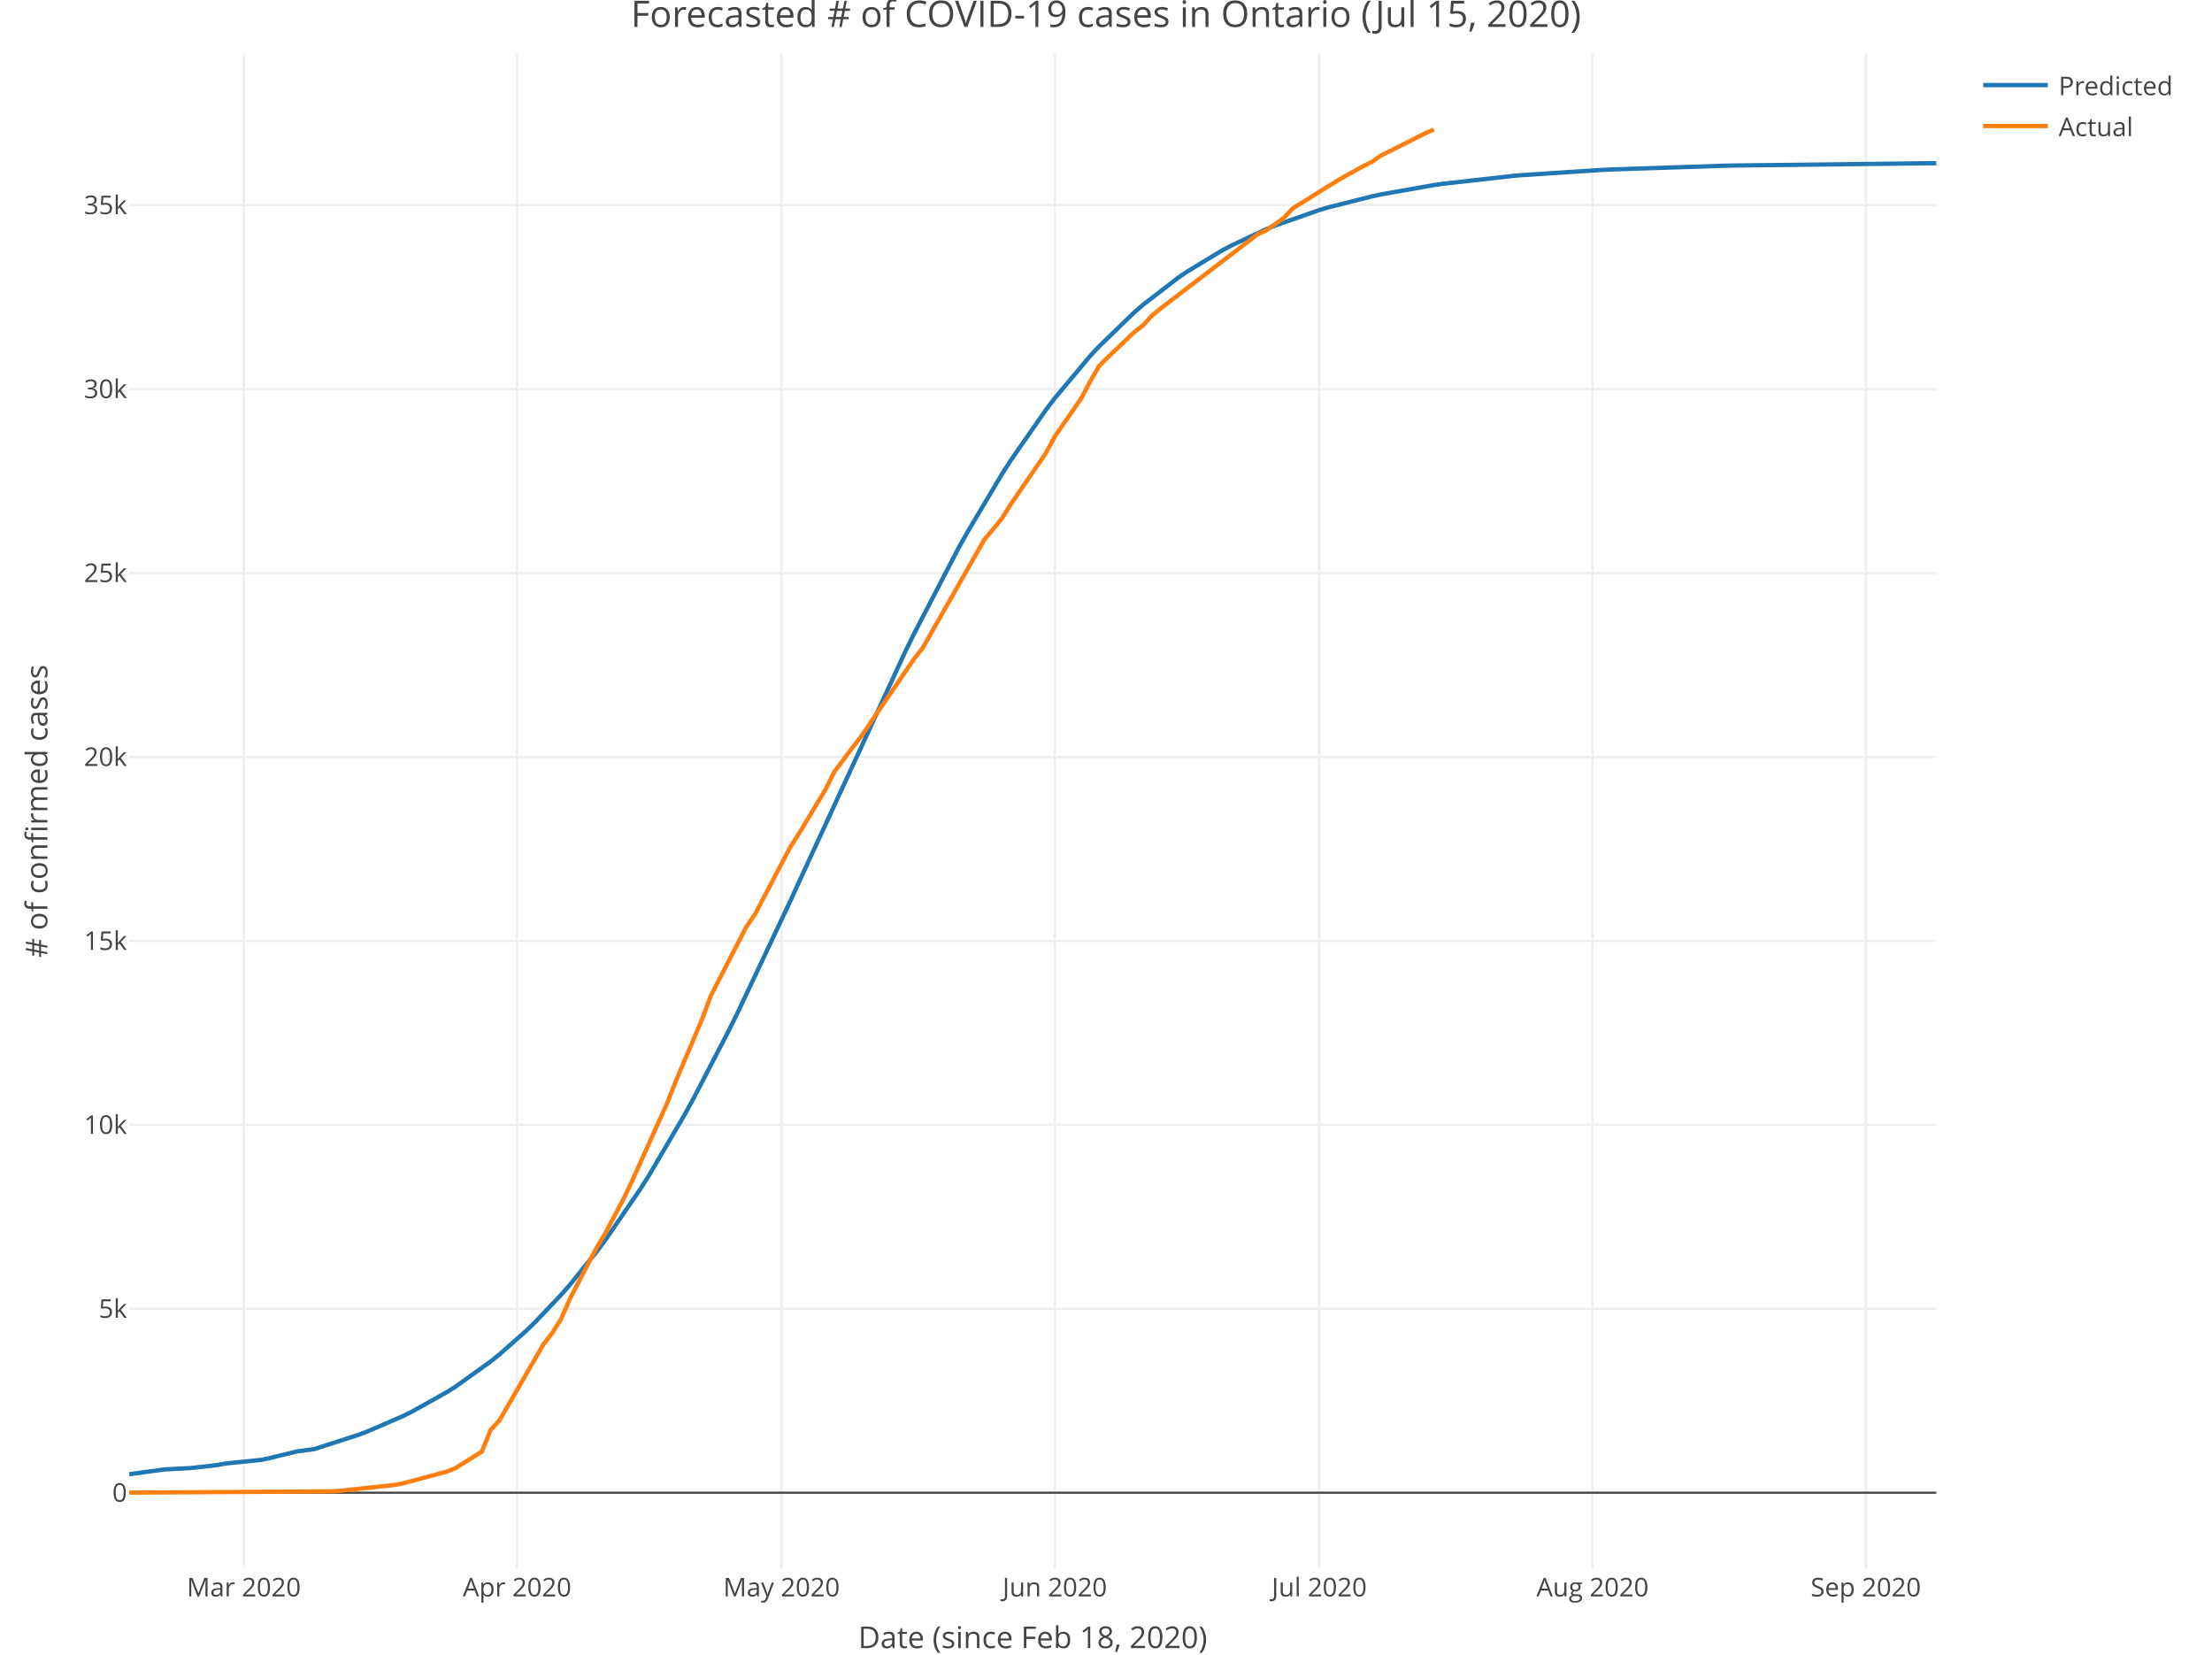
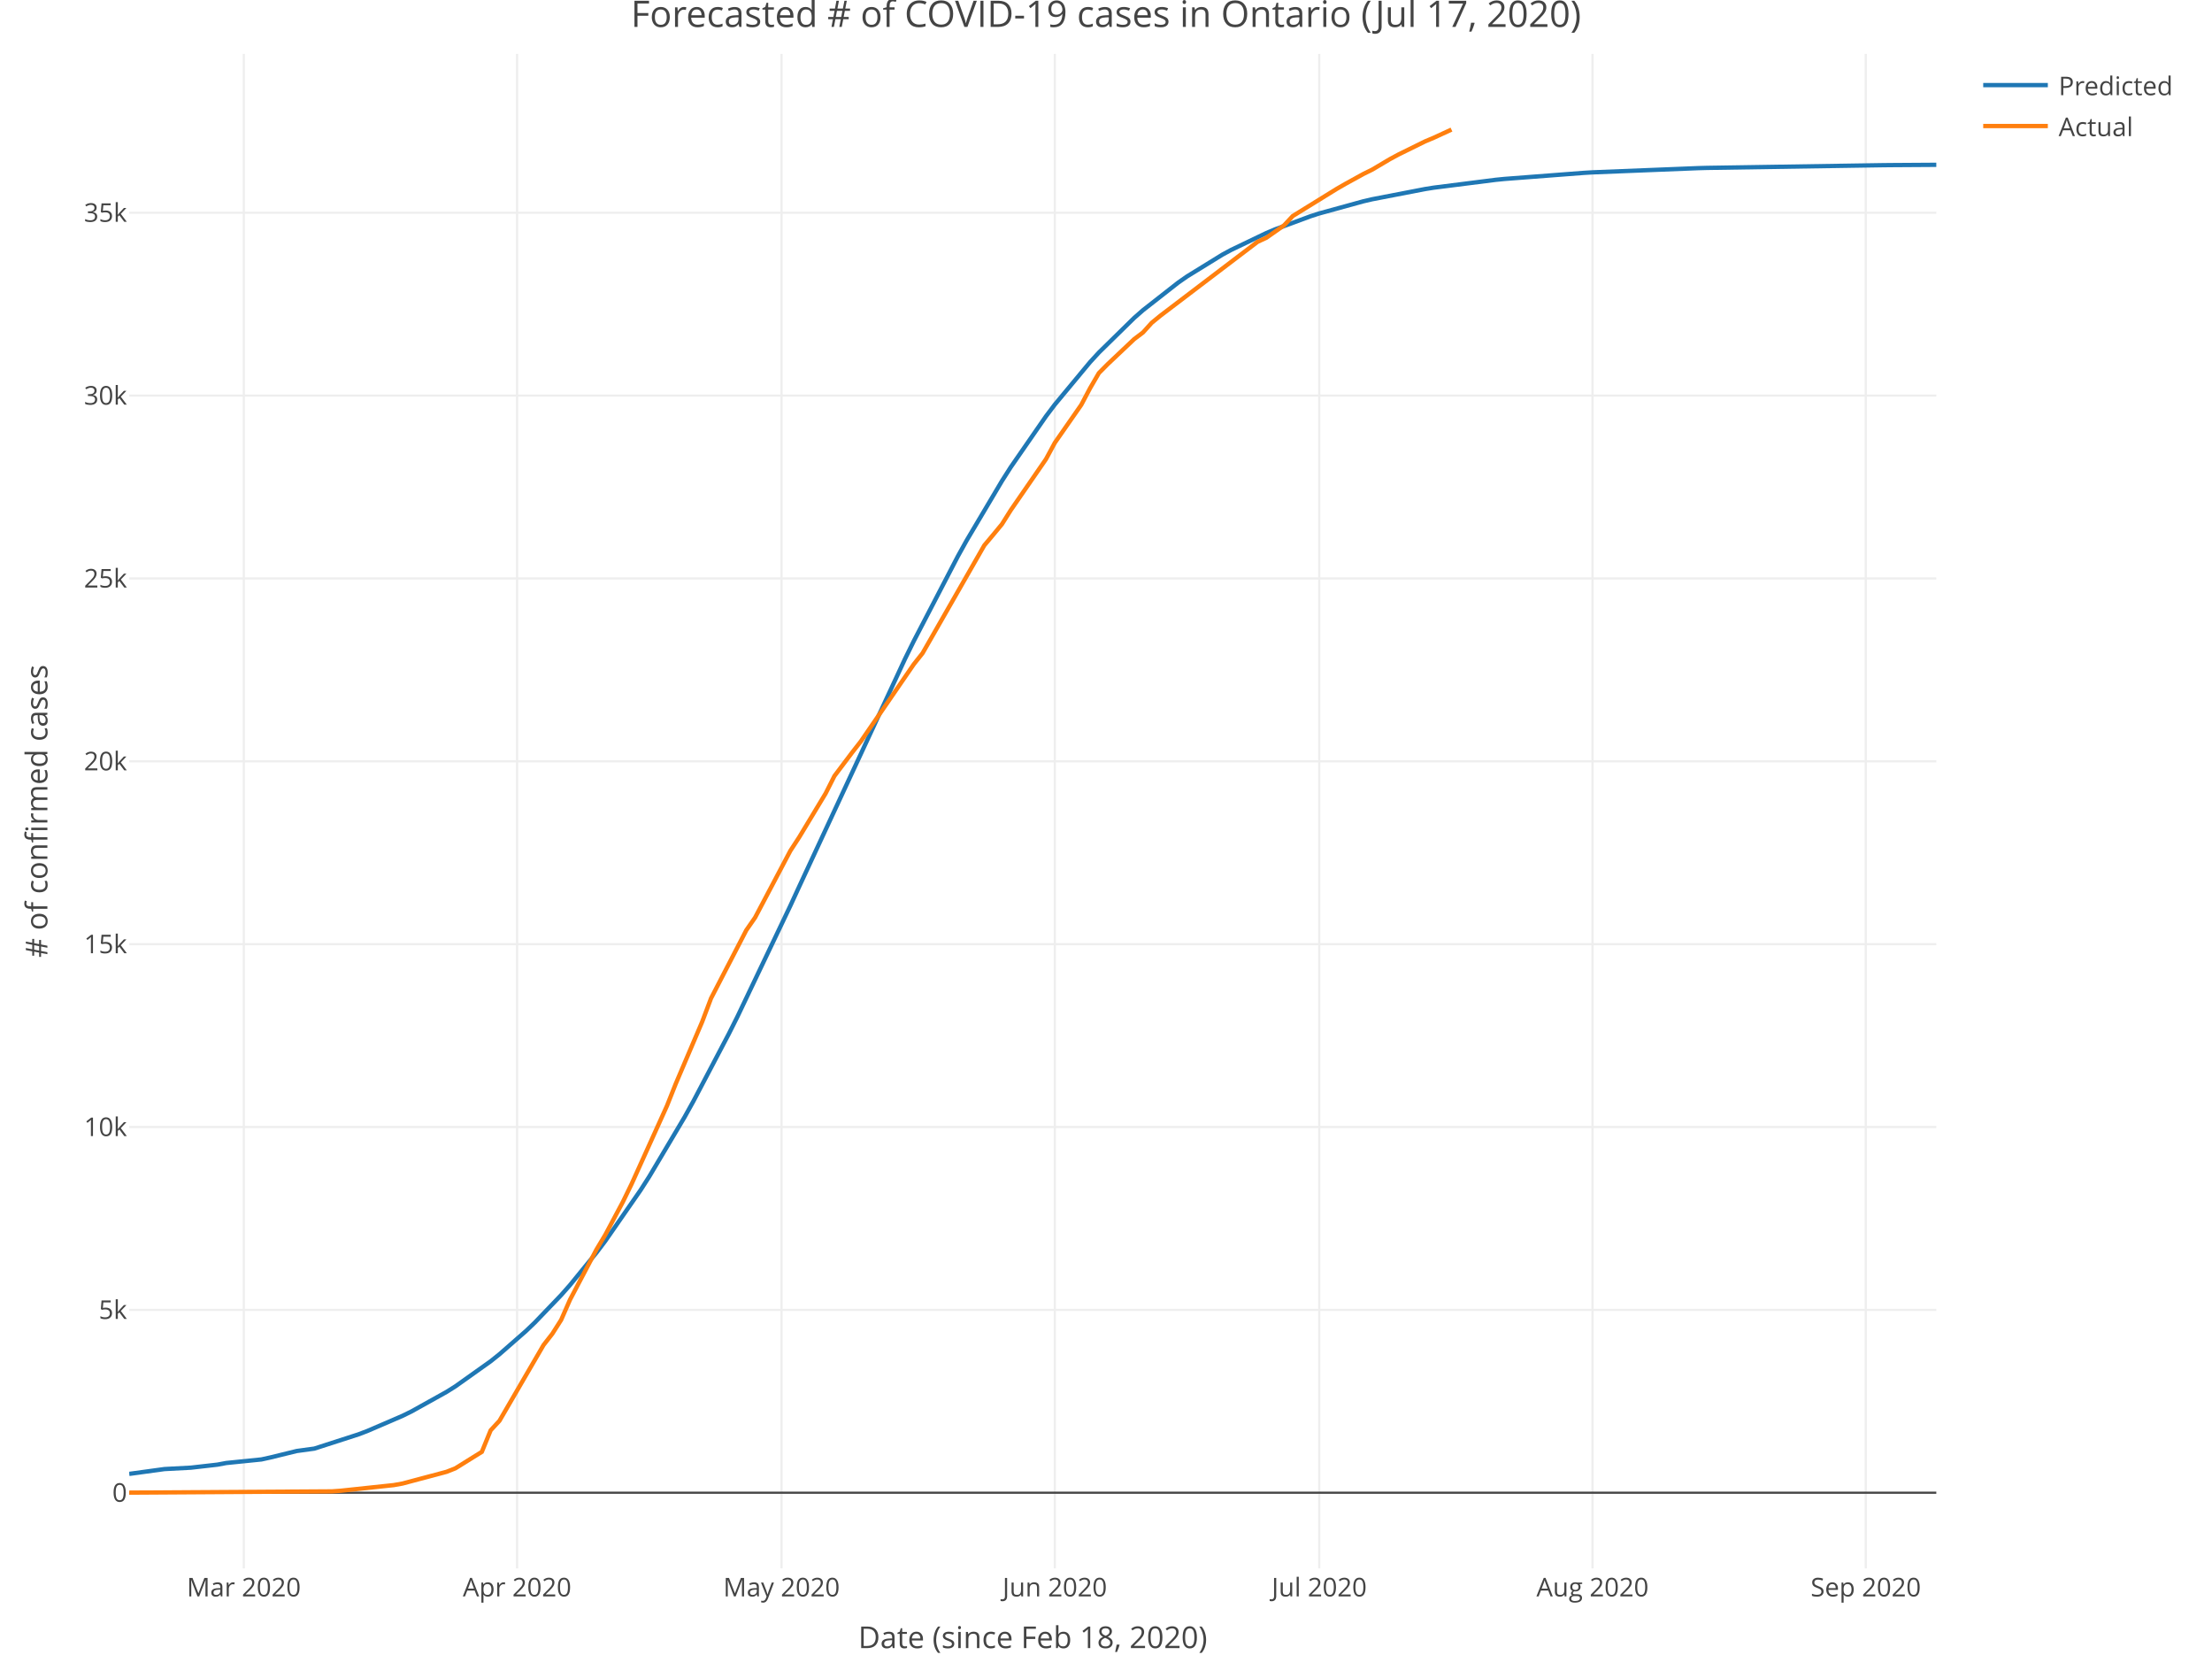
<svg xmlns="http://www.w3.org/2000/svg" class="main-svg" width="1027" height="768" style="" viewBox="0 0 1027 768">
  <rect x="0" y="0" width="1027" height="768" style="fill: rgb(255, 255, 255); fill-opacity: 1;" />
-   <defs id="defs-b44fdf">
+   <defs id="defs-bcd81b">
    <g class="clips">
-       <clipPath id="clipb44fdfxyplot" class="plotclip">
+       <clipPath id="clipbcd81bxyplot" class="plotclip">
        <rect width="839" height="703" />
      </clipPath>
-       <clipPath class="axesclip" id="clipb44fdfx">
+       <clipPath class="axesclip" id="clipbcd81bx">
        <rect x="60" y="0" width="839" height="768" />
      </clipPath>
-       <clipPath class="axesclip" id="clipb44fdfy">
+       <clipPath class="axesclip" id="clipbcd81by">
        <rect x="0" y="25" width="1027" height="703" />
      </clipPath>
-       <clipPath class="axesclip" id="clipb44fdfxy">
+       <clipPath class="axesclip" id="clipbcd81bxy">
        <rect x="60" y="25" width="839" height="703" />
      </clipPath>
    </g>
    <g class="gradients" />
  </defs>
  <g class="bglayer" />
  <g class="layer-below">
    <g class="imagelayer" />
    <g class="shapelayer" />
  </g>
  <g class="cartesianlayer">
    <g class="subplot xy">
      <g class="layer-subplot">
        <g class="shapelayer" />
        <g class="imagelayer" />
      </g>
      <g class="gridlayer">
        <g class="x">
          <path class="xgrid crisp" transform="translate(113.2,0)" d="M0,25v703" style="stroke: rgb(238, 238, 238); stroke-opacity: 1; stroke-width: 1px;" />
          <path class="xgrid crisp" transform="translate(240.08,0)" d="M0,25v703" style="stroke: rgb(238, 238, 238); stroke-opacity: 1; stroke-width: 1px;" />
          <path class="xgrid crisp" transform="translate(362.86,0)" d="M0,25v703" style="stroke: rgb(238, 238, 238); stroke-opacity: 1; stroke-width: 1px;" />
          <path class="xgrid crisp" transform="translate(489.73,0)" d="M0,25v703" style="stroke: rgb(238, 238, 238); stroke-opacity: 1; stroke-width: 1px;" />
          <path class="xgrid crisp" transform="translate(612.51,0)" d="M0,25v703" style="stroke: rgb(238, 238, 238); stroke-opacity: 1; stroke-width: 1px;" />
          <path class="xgrid crisp" transform="translate(739.39,0)" d="M0,25v703" style="stroke: rgb(238, 238, 238); stroke-opacity: 1; stroke-width: 1px;" />
          <path class="xgrid crisp" transform="translate(866.26,0)" d="M0,25v703" style="stroke: rgb(238, 238, 238); stroke-opacity: 1; stroke-width: 1px;" />
        </g>
        <g class="y">
-           <path class="ygrid crisp" transform="translate(0,607.48)" d="M60,0h839" style="stroke: rgb(238, 238, 238); stroke-opacity: 1; stroke-width: 1px;" />
-           <path class="ygrid crisp" transform="translate(0,522.1)" d="M60,0h839" style="stroke: rgb(238, 238, 238); stroke-opacity: 1; stroke-width: 1px;" />
-           <path class="ygrid crisp" transform="translate(0,436.72)" d="M60,0h839" style="stroke: rgb(238, 238, 238); stroke-opacity: 1; stroke-width: 1px;" />
-           <path class="ygrid crisp" transform="translate(0,351.34)" d="M60,0h839" style="stroke: rgb(238, 238, 238); stroke-opacity: 1; stroke-width: 1px;" />
-           <path class="ygrid crisp" transform="translate(0,265.96)" d="M60,0h839" style="stroke: rgb(238, 238, 238); stroke-opacity: 1; stroke-width: 1px;" />
-           <path class="ygrid crisp" transform="translate(0,180.57)" d="M60,0h839" style="stroke: rgb(238, 238, 238); stroke-opacity: 1; stroke-width: 1px;" />
-           <path class="ygrid crisp" transform="translate(0,95.19)" d="M60,0h839" style="stroke: rgb(238, 238, 238); stroke-opacity: 1; stroke-width: 1px;" />
+           <path class="ygrid crisp" transform="translate(0,607.99)" d="M60,0h839" style="stroke: rgb(238, 238, 238); stroke-opacity: 1; stroke-width: 1px;" />
+           <path class="ygrid crisp" transform="translate(0,523.12)" d="M60,0h839" style="stroke: rgb(238, 238, 238); stroke-opacity: 1; stroke-width: 1px;" />
+           <path class="ygrid crisp" transform="translate(0,438.25)" d="M60,0h839" style="stroke: rgb(238, 238, 238); stroke-opacity: 1; stroke-width: 1px;" />
+           <path class="ygrid crisp" transform="translate(0,353.37)" d="M60,0h839" style="stroke: rgb(238, 238, 238); stroke-opacity: 1; stroke-width: 1px;" />
+           <path class="ygrid crisp" transform="translate(0,268.5)" d="M60,0h839" style="stroke: rgb(238, 238, 238); stroke-opacity: 1; stroke-width: 1px;" />
+           <path class="ygrid crisp" transform="translate(0,183.62)" d="M60,0h839" style="stroke: rgb(238, 238, 238); stroke-opacity: 1; stroke-width: 1px;" />
+           <path class="ygrid crisp" transform="translate(0,98.75)" d="M60,0h839" style="stroke: rgb(238, 238, 238); stroke-opacity: 1; stroke-width: 1px;" />
        </g>
      </g>
      <g class="zerolinelayer">
        <path class="yzl zl crisp" transform="translate(0,692.87)" d="M60,0h839" style="stroke: rgb(68, 68, 68); stroke-opacity: 1; stroke-width: 1px;" />
      </g>
      <path class="xlines-below" />
      <path class="ylines-below" />
      <g class="overlines-below" />
      <g class="xaxislayer-below" />
      <g class="yaxislayer-below" />
      <g class="overaxes-below" />
-       <g class="plot" transform="translate(60, 25)" clip-path="url('#clipb44fdfxyplot')">
+       <g class="plot" transform="translate(60, 25)" clip-path="url('#clipbcd81bxyplot')">
        <g class="scatterlayer mlayer">
-           <g class="trace scatter trace294795" style="stroke-miterlimit: 2; opacity: 1;">
+           <g class="trace scatter tracee92fae" style="stroke-miterlimit: 2; opacity: 1;">
            <g class="fills" />
            <g class="errorbars" />
            <g class="lines">
-               <path class="js-line" d="M0,659.28L16.37,657.06L28.65,656.42L40.93,655.03L45.02,654.27L61.39,652.62L65.48,651.73L77.76,648.72L85.95,647.61L106.41,641.01L110.5,639.47L126.87,632.4L130.97,630.4L147.34,621.25L151.43,618.67L167.8,606.96L171.89,603.67L184.17,592.84L188.26,588.89L200.54,575.98L204.63,571.31L216.91,556.12L221,550.66L237.38,526.79L241.47,520.32L257.84,492.44L261.93,484.99L278.3,453.48L282.4,445.21L306.95,393.18L311.04,384.22L360.16,277.77L364.25,269.42L384.71,230L388.8,222.63L405.18,195.09L409.27,188.7L425.64,165.19L429.73,159.81L446.1,140.29L450.2,135.88L466.57,120.04L470.66,116.5L487.03,103.89L491.12,101.1L507.49,91.2L511.59,89.03L527.96,81.36L532.05,79.68L552.51,72.51L556.6,71.29L577.07,66.12L581.16,65.24L605.72,60.91L609.81,60.32L642.55,56.64L646.64,56.29L683.48,53.88L687.57,53.68L740.78,51.92L744.87,51.83L834.91,50.78L839,50.75" style="vector-effect: non-scaling-stroke; fill: none; stroke: rgb(31, 119, 180); stroke-opacity: 1; stroke-width: 2px; opacity: 1;" />
+               <path class="js-line" d="M0,659.13L16.37,656.89L28.65,656.24L40.93,654.84L45.02,654.08L61.39,652.42L65.48,651.52L77.76,648.51L85.95,647.39L106.41,640.79L110.5,639.24L126.87,632.19L130.97,630.18L147.34,621.07L151.43,618.5L167.8,606.86L171.89,603.59L184.17,592.84L188.26,588.93L200.54,576.13L204.63,571.5L216.91,556.47L221,551.06L237.38,527.46L241.47,521.07L257.84,493.52L261.93,486.16L278.3,455.03L282.4,446.86L306.95,395.41L311.04,386.54L360.16,280.88L364.25,272.57L384.71,233.23L388.8,225.86L405.18,198.27L409.27,191.85L425.64,168.21L429.73,162.79L446.1,143.09L450.2,138.63L466.57,122.58L470.66,118.99L487.03,106.17L491.12,103.32L507.49,93.23L511.59,91.01L527.96,83.16L532.05,81.44L548.42,75.39L552.51,74.07L572.98,68.44L577.07,67.49L601.62,62.75L605.72,62.1L634.37,58.47L638.46,58.06L675.29,55.24L679.39,55L728.5,53.04L732.59,52.93L814.44,51.67L818.54,51.63L839,51.5" style="vector-effect: non-scaling-stroke; fill: none; stroke: rgb(31, 119, 180); stroke-opacity: 1; stroke-width: 2px; opacity: 1;" />
            </g>
            <g class="points" />
            <g class="text" />
          </g>
-           <g class="trace scatter trace324f66" style="stroke-miterlimit: 2; opacity: 1;">
+           <g class="trace scatter trace6464c5" style="stroke-miterlimit: 2; opacity: 1;">
            <g class="fills" />
            <g class="errorbars" />
            <g class="lines">
-               <path class="js-line" d="M0,667.83L94.13,667.24L98.22,666.94L122.78,664.32L126.87,663.58L147.34,658.1L151.43,656.48L159.61,651.35L163.71,648.79L167.8,638.73L171.89,634.29L192.36,598.91L196.45,593.64L200.54,587.16L204.63,577.77L216.91,554.34L221,547.5L229.19,532.06L233.28,523.62L249.65,487.23L253.75,476.88L266.02,447.94L270.12,437.01L286.49,405.21L290.58,399.29L306.95,368.12L311.04,361.81L323.32,341.35L327.41,333.2L335.6,322.27L339.69,317.01L364.25,281.03L368.34,275.84L396.99,225.52L401.08,220.62L405.18,215.63L409.27,209.09L425.64,185.24L429.73,177.62L442.01,159.89L446.1,152.12L450.2,145.04L454.29,140.89L466.57,129.21L470.66,126.1L474.75,121.56L478.84,118.19L523.86,83.77L527.96,81.87L536.14,76.1L540.23,71.71L560.7,58.99L564.79,56.63L572.98,52.09L577.07,50.07L581.16,47.17L585.25,45.19L601.62,36.89L605.72,35.15" style="vector-effect: non-scaling-stroke; fill: none; stroke: rgb(255, 127, 14); stroke-opacity: 1; stroke-width: 2px; opacity: 1;" />
+               <path class="js-line" d="M0,667.83L94.13,667.24L98.22,666.95L122.78,664.34L126.87,663.61L147.34,658.16L151.43,656.54L159.61,651.45L163.71,648.91L167.8,638.91L171.89,634.49L192.36,599.32L196.45,594.08L200.54,587.64L204.63,578.31L216.91,555.02L221,548.21L229.19,532.87L233.28,524.48L249.65,488.31L253.75,478.02L266.02,449.25L270.12,438.39L286.49,406.78L290.58,400.89L306.95,369.91L311.04,363.63L323.32,343.29L327.41,335.2L335.6,324.33L339.69,319.1L364.25,283.34L368.34,278.18L396.99,228.15L401.08,223.28L405.18,218.32L409.27,211.82L425.64,188.11L429.73,180.54L442.01,162.92L446.1,155.2L450.2,148.15L454.29,144.03L466.57,132.42L470.66,129.33L474.75,124.81L478.84,121.47L523.86,87.25L527.96,85.36L536.14,79.62L540.23,75.26L560.7,62.62L564.79,60.27L572.98,55.76L577.07,53.75L585.25,48.9L589.35,46.69L601.62,40.65L605.72,38.92L613.9,35.15" style="vector-effect: non-scaling-stroke; fill: none; stroke: rgb(255, 127, 14); stroke-opacity: 1; stroke-width: 2px; opacity: 1;" />
            </g>
            <g class="points" />
            <g class="text" />
          </g>
        </g>
      </g>
      <g class="overplot" />
      <path class="xlines-above crisp" style="fill: none;" d="M0,0" />
      <path class="ylines-above crisp" style="fill: none;" d="M0,0" />
      <g class="overlines-above" />
      <g class="xaxislayer-above">
        <g class="xtick">
          <text text-anchor="middle" x="0" y="741" transform="translate(113.2,0)" style="font-family: 'Open Sans', verdana, arial, sans-serif; font-size: 12px; fill: rgb(68, 68, 68); fill-opacity: 1; white-space: pre;">Mar 2020</text>
        </g>
        <g class="xtick">
          <text text-anchor="middle" x="0" y="741" transform="translate(240.08,0)" style="font-family: 'Open Sans', verdana, arial, sans-serif; font-size: 12px; fill: rgb(68, 68, 68); fill-opacity: 1; white-space: pre;">Apr 2020</text>
        </g>
        <g class="xtick">
          <text text-anchor="middle" x="0" y="741" transform="translate(362.86,0)" style="font-family: 'Open Sans', verdana, arial, sans-serif; font-size: 12px; fill: rgb(68, 68, 68); fill-opacity: 1; white-space: pre;">May 2020</text>
        </g>
        <g class="xtick">
          <text text-anchor="middle" x="0" y="741" transform="translate(489.73,0)" style="font-family: 'Open Sans', verdana, arial, sans-serif; font-size: 12px; fill: rgb(68, 68, 68); fill-opacity: 1; white-space: pre;">Jun 2020</text>
        </g>
        <g class="xtick">
          <text text-anchor="middle" x="0" y="741" transform="translate(612.51,0)" style="font-family: 'Open Sans', verdana, arial, sans-serif; font-size: 12px; fill: rgb(68, 68, 68); fill-opacity: 1; white-space: pre;">Jul 2020</text>
        </g>
        <g class="xtick">
          <text text-anchor="middle" x="0" y="741" transform="translate(739.39,0)" style="font-family: 'Open Sans', verdana, arial, sans-serif; font-size: 12px; fill: rgb(68, 68, 68); fill-opacity: 1; white-space: pre;">Aug 2020</text>
        </g>
        <g class="xtick">
          <text text-anchor="middle" x="0" y="741" transform="translate(866.26,0)" style="font-family: 'Open Sans', verdana, arial, sans-serif; font-size: 12px; fill: rgb(68, 68, 68); fill-opacity: 1; white-space: pre;">Sep 2020</text>
        </g>
      </g>
      <g class="yaxislayer-above">
        <g class="ytick">
          <text text-anchor="end" x="59" y="4.2" transform="translate(0,692.87)" style="font-family: 'Open Sans', verdana, arial, sans-serif; font-size: 12px; fill: rgb(68, 68, 68); fill-opacity: 1; white-space: pre;">0</text>
        </g>
        <g class="ytick">
-           <text text-anchor="end" x="59" y="4.2" transform="translate(0,607.48)" style="font-family: 'Open Sans', verdana, arial, sans-serif; font-size: 12px; fill: rgb(68, 68, 68); fill-opacity: 1; white-space: pre;">5k</text>
-         </g>
-         <g class="ytick">
-           <text text-anchor="end" x="59" y="4.2" transform="translate(0,522.1)" style="font-family: 'Open Sans', verdana, arial, sans-serif; font-size: 12px; fill: rgb(68, 68, 68); fill-opacity: 1; white-space: pre;">10k</text>
-         </g>
-         <g class="ytick">
-           <text text-anchor="end" x="59" y="4.2" transform="translate(0,436.72)" style="font-family: 'Open Sans', verdana, arial, sans-serif; font-size: 12px; fill: rgb(68, 68, 68); fill-opacity: 1; white-space: pre;">15k</text>
-         </g>
-         <g class="ytick">
-           <text text-anchor="end" x="59" y="4.2" transform="translate(0,351.34)" style="font-family: 'Open Sans', verdana, arial, sans-serif; font-size: 12px; fill: rgb(68, 68, 68); fill-opacity: 1; white-space: pre;">20k</text>
-         </g>
-         <g class="ytick">
-           <text text-anchor="end" x="59" y="4.2" transform="translate(0,265.96)" style="font-family: 'Open Sans', verdana, arial, sans-serif; font-size: 12px; fill: rgb(68, 68, 68); fill-opacity: 1; white-space: pre;">25k</text>
-         </g>
-         <g class="ytick">
-           <text text-anchor="end" x="59" y="4.2" transform="translate(0,180.57)" style="font-family: 'Open Sans', verdana, arial, sans-serif; font-size: 12px; fill: rgb(68, 68, 68); fill-opacity: 1; white-space: pre;">30k</text>
-         </g>
-         <g class="ytick">
-           <text text-anchor="end" x="59" y="4.2" transform="translate(0,95.19)" style="font-family: 'Open Sans', verdana, arial, sans-serif; font-size: 12px; fill: rgb(68, 68, 68); fill-opacity: 1; white-space: pre;">35k</text>
+           <text text-anchor="end" x="59" y="4.2" transform="translate(0,607.99)" style="font-family: 'Open Sans', verdana, arial, sans-serif; font-size: 12px; fill: rgb(68, 68, 68); fill-opacity: 1; white-space: pre;">5k</text>
+         </g>
+         <g class="ytick">
+           <text text-anchor="end" x="59" y="4.2" transform="translate(0,523.12)" style="font-family: 'Open Sans', verdana, arial, sans-serif; font-size: 12px; fill: rgb(68, 68, 68); fill-opacity: 1; white-space: pre;">10k</text>
+         </g>
+         <g class="ytick">
+           <text text-anchor="end" x="59" y="4.2" transform="translate(0,438.25)" style="font-family: 'Open Sans', verdana, arial, sans-serif; font-size: 12px; fill: rgb(68, 68, 68); fill-opacity: 1; white-space: pre;">15k</text>
+         </g>
+         <g class="ytick">
+           <text text-anchor="end" x="59" y="4.2" transform="translate(0,353.37)" style="font-family: 'Open Sans', verdana, arial, sans-serif; font-size: 12px; fill: rgb(68, 68, 68); fill-opacity: 1; white-space: pre;">20k</text>
+         </g>
+         <g class="ytick">
+           <text text-anchor="end" x="59" y="4.2" transform="translate(0,268.5)" style="font-family: 'Open Sans', verdana, arial, sans-serif; font-size: 12px; fill: rgb(68, 68, 68); fill-opacity: 1; white-space: pre;">25k</text>
+         </g>
+         <g class="ytick">
+           <text text-anchor="end" x="59" y="4.2" transform="translate(0,183.62)" style="font-family: 'Open Sans', verdana, arial, sans-serif; font-size: 12px; fill: rgb(68, 68, 68); fill-opacity: 1; white-space: pre;">30k</text>
+         </g>
+         <g class="ytick">
+           <text text-anchor="end" x="59" y="4.2" transform="translate(0,98.75)" style="font-family: 'Open Sans', verdana, arial, sans-serif; font-size: 12px; fill: rgb(68, 68, 68); fill-opacity: 1; white-space: pre;">35k</text>
        </g>
      </g>
      <g class="overaxes-above" />
    </g>
  </g>
  <g class="polarlayer" />
  <g class="ternarylayer" />
  <g class="geolayer" />
  <g class="funnelarealayer" />
  <g class="pielayer" />
  <g class="treemaplayer" />
  <g class="sunburstlayer" />
  <g class="glimages" />
-   <defs id="topdefs-b44fdf">
+   <defs id="topdefs-bcd81b">
    <g class="clips" />
-     <clipPath id="legendb44fdf">
+     <clipPath id="legendbcd81b">
      <rect width="101" height="48" x="0" y="0" />
    </clipPath>
  </defs>
  <g class="layer-above">
    <g class="imagelayer" />
    <g class="shapelayer" />
  </g>
  <g class="infolayer">
    <g class="legend" pointer-events="all" transform="translate(915.78, 25)">
      <rect class="bg" shape-rendering="crispEdges" style="stroke: rgb(68, 68, 68); stroke-opacity: 1; fill: rgb(255, 255, 255); fill-opacity: 1; stroke-width: 0px;" width="101" height="48" x="0" y="0" />
-       <g class="scrollbox" transform="translate(0, 0)" clip-path="url('#legendb44fdf')">
+       <g class="scrollbox" transform="translate(0, 0)" clip-path="url('#legendbcd81b')">
        <g class="groups">
          <g class="traces" style="opacity: 1;" transform="translate(0, 14.5)">
            <text class="legendtext user-select-none" text-anchor="start" x="40" y="4.68" style="font-family: 'Open Sans', verdana, arial, sans-serif; font-size: 12px; fill: rgb(68, 68, 68); fill-opacity: 1; white-space: pre;">Predicted</text>
            <g class="layers" style="opacity: 1;">
              <g class="legendfill" />
              <g class="legendlines">
                <path class="js-line" d="M5,0h30" style="fill: none; stroke: rgb(31, 119, 180); stroke-opacity: 1; stroke-width: 2px;" />
              </g>
              <g class="legendsymbols">
                <g class="legendpoints" />
              </g>
            </g>
            <rect class="legendtoggle" pointer-events="all" x="0" y="-9.5" width="95.891" height="19" style="cursor: pointer; fill: rgb(0, 0, 0); fill-opacity: 0;" />
          </g>
          <g class="traces" style="opacity: 1;" transform="translate(0, 33.5)">
            <text class="legendtext user-select-none" text-anchor="start" x="40" y="4.68" style="font-family: 'Open Sans', verdana, arial, sans-serif; font-size: 12px; fill: rgb(68, 68, 68); fill-opacity: 1; white-space: pre;">Actual</text>
            <g class="layers" style="opacity: 1;">
              <g class="legendfill" />
              <g class="legendlines">
                <path class="js-line" d="M5,0h30" style="fill: none; stroke: rgb(255, 127, 14); stroke-opacity: 1; stroke-width: 2px;" />
              </g>
              <g class="legendsymbols">
                <g class="legendpoints" />
              </g>
            </g>
            <rect class="legendtoggle" pointer-events="all" x="0" y="-9.5" width="95.891" height="19" style="cursor: pointer; fill: rgb(0, 0, 0); fill-opacity: 0;" />
          </g>
        </g>
      </g>
      <rect class="scrollbar" rx="20" ry="3" width="0" height="0" style="fill: rgb(128, 139, 164); fill-opacity: 1;" x="0" y="0" />
    </g>
    <g class="g-gtitle">
-       <text class="gtitle" x="513.5" y="12.5" text-anchor="middle" dy="0em" style="font-family: 'Open Sans', verdana, arial, sans-serif; font-size: 17px; fill: rgb(68, 68, 68); opacity: 1; font-weight: normal; white-space: pre;">Forecasted # of COVID-19 cases in Ontario (Jul 15, 2020)</text>
+       <text class="gtitle" x="513.5" y="12.5" text-anchor="middle" dy="0em" style="font-family: 'Open Sans', verdana, arial, sans-serif; font-size: 17px; fill: rgb(68, 68, 68); opacity: 1; font-weight: normal; white-space: pre;">Forecasted # of COVID-19 cases in Ontario (Jul 17, 2020)</text>
    </g>
    <g class="g-xtitle" transform="translate(0,-15)">
      <text class="xtitle" x="479.5" y="780" text-anchor="middle" style="font-family: 'Open Sans', verdana, arial, sans-serif; font-size: 14px; fill: rgb(68, 68, 68); opacity: 1; font-weight: normal; white-space: pre;">Date (since Feb 18, 2020)</text>
    </g>
    <g class="g-ytitle">
      <text class="ytitle" transform="rotate(-90,22,376.5)" x="22" y="376.5" text-anchor="middle" style="font-family: 'Open Sans', verdana, arial, sans-serif; font-size: 14px; fill: rgb(68, 68, 68); opacity: 1; font-weight: normal; white-space: pre;"># of confirmed cases</text>
    </g>
  </g>
</svg>
